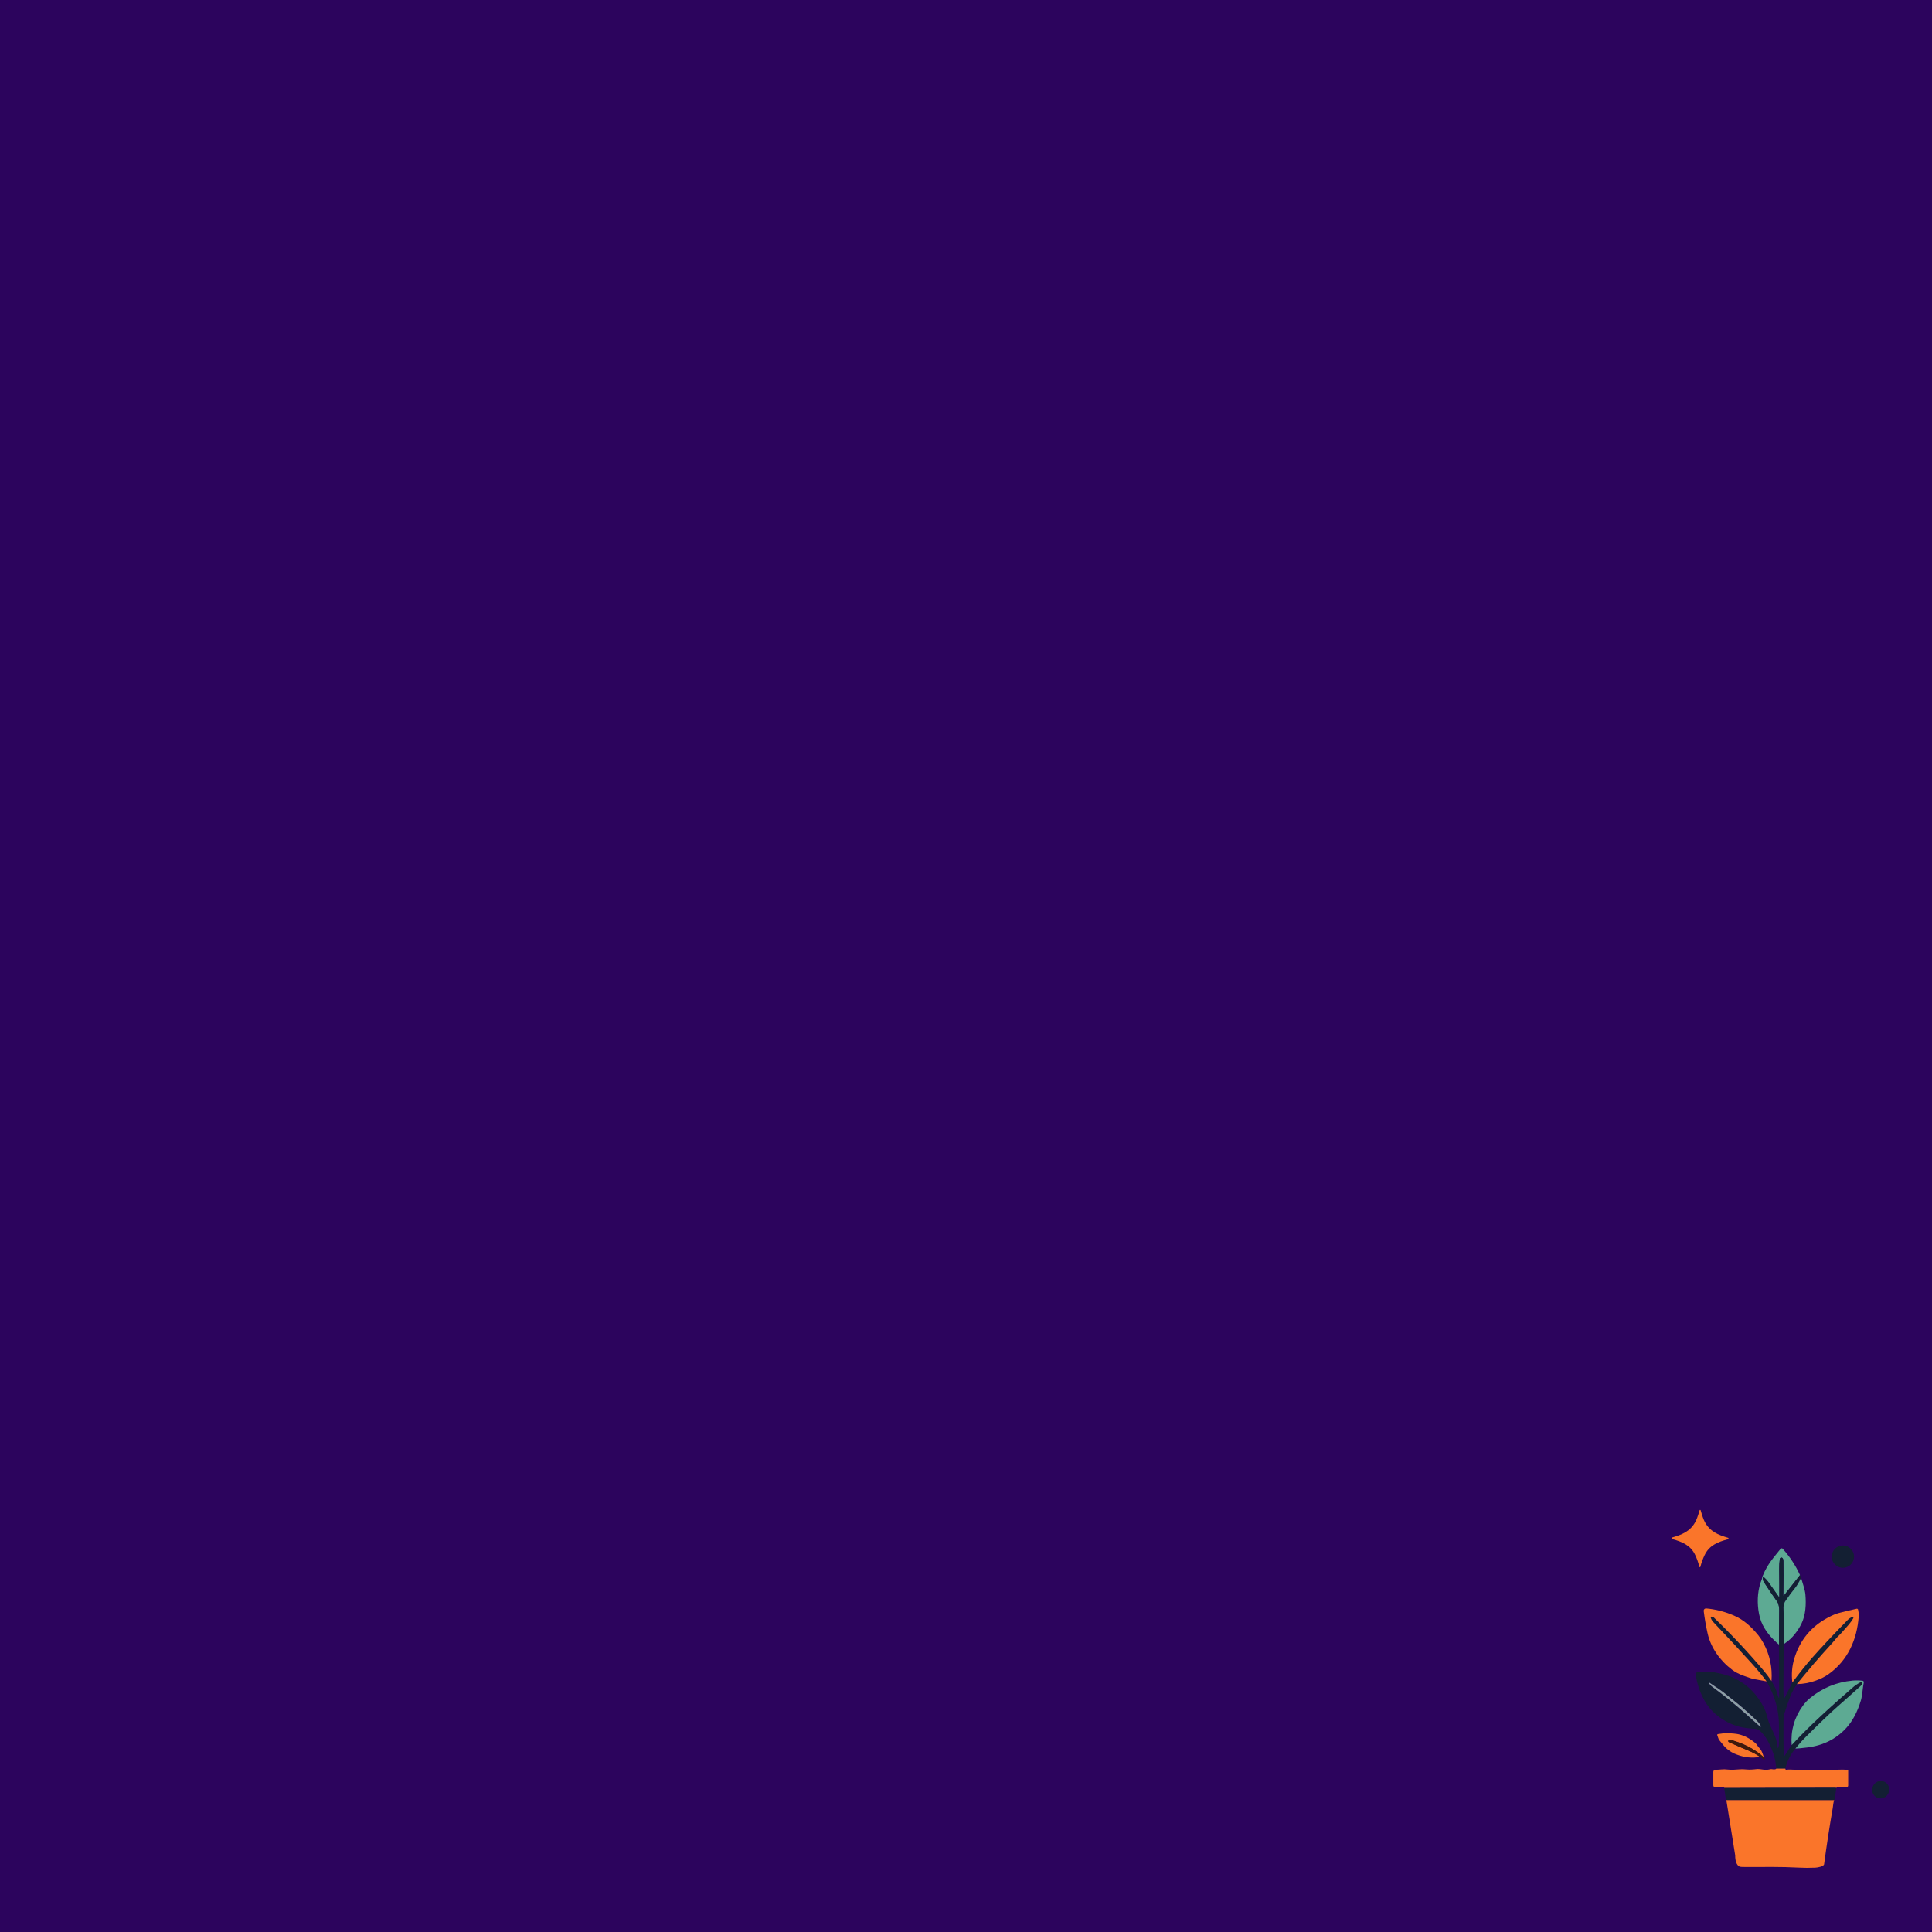
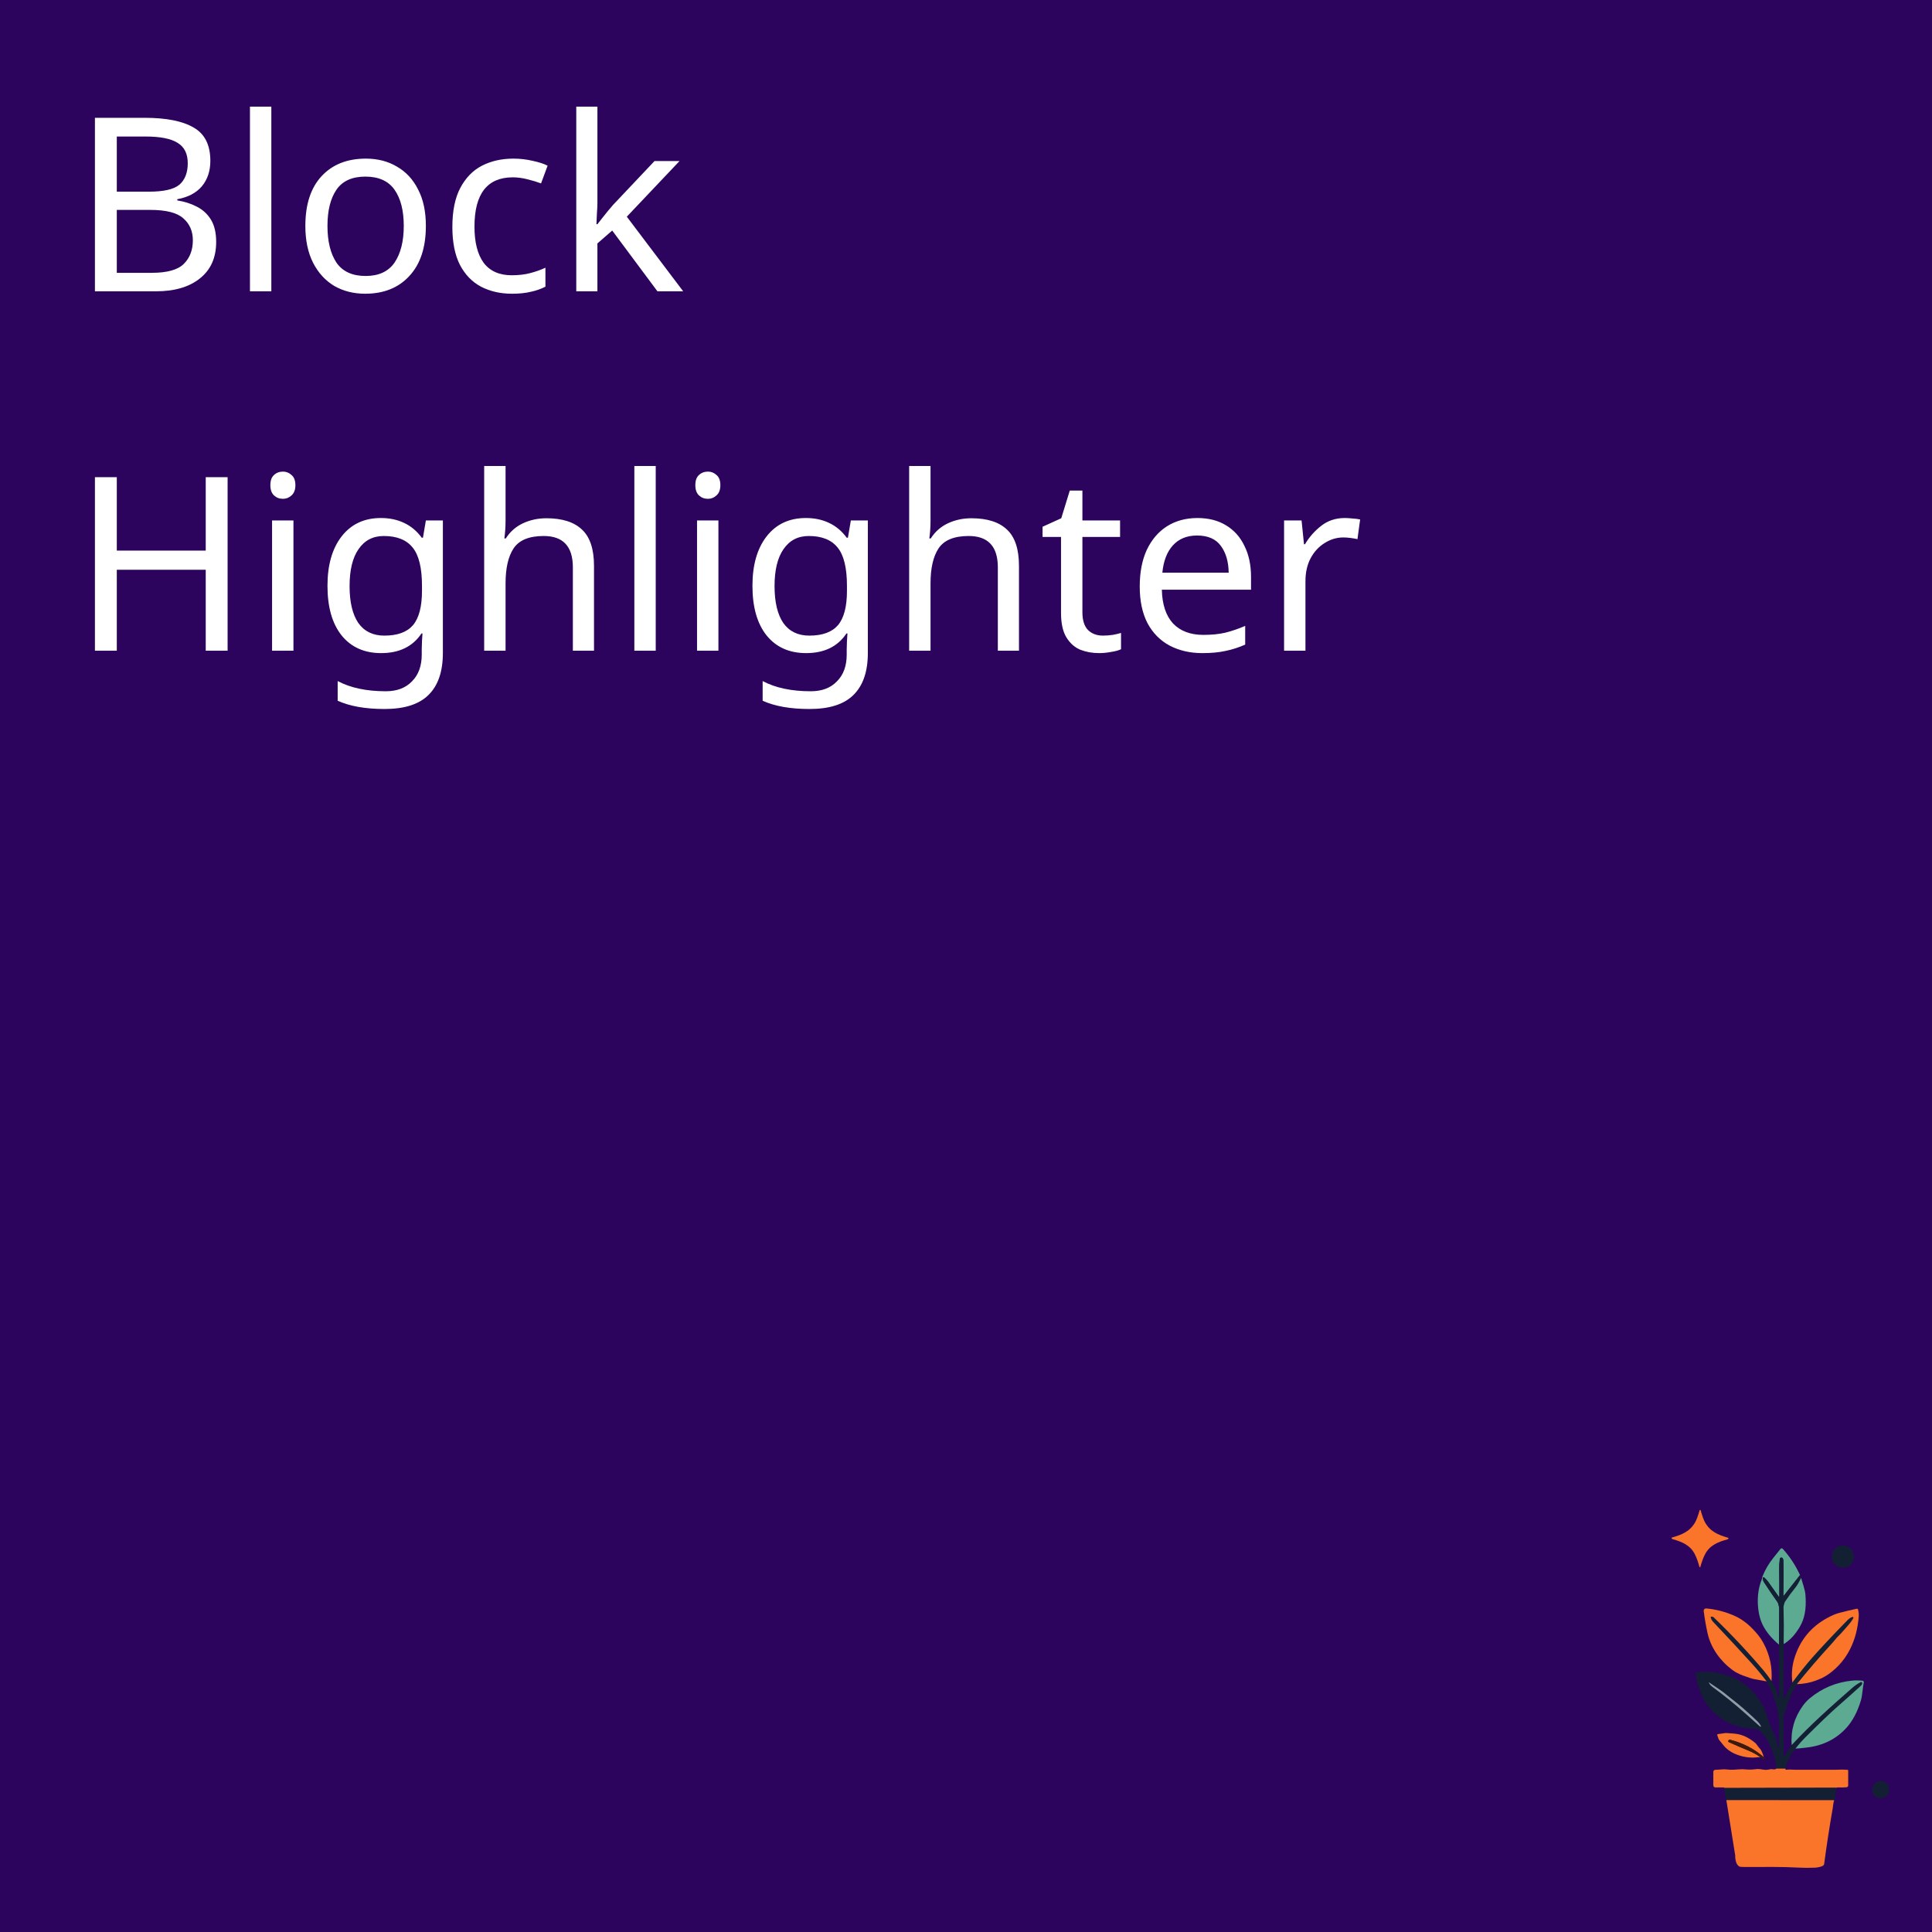
<svg xmlns="http://www.w3.org/2000/svg" width="512" height="512" viewBox="0 0 135.467 135.467" version="1.1" id="svg8">
  <defs id="defs2">
    <clipPath id="clipPath20" clipPathUnits="userSpaceOnUse">
      <path id="path22" d="M 0,595.28 H 841.89 V 0 H 0 Z" />
    </clipPath>
    <clipPath id="clipPath92" clipPathUnits="userSpaceOnUse">
      <path id="path94" d="M 0,595.28 H 841.89 V 0 H 0 Z" />
    </clipPath>
    <clipPath id="clipPath20-4" clipPathUnits="userSpaceOnUse">
      <path id="path22-7" d="M 0,595.28 H 841.89 V 0 H 0 Z" />
    </clipPath>
    <clipPath id="clipPath92-4" clipPathUnits="userSpaceOnUse">
      <path id="path94-0" d="M 0,595.28 H 841.89 V 0 H 0 Z" />
    </clipPath>
  </defs>
  <g id="layer1" transform="translate(0,-161.5333)">
    <rect style="fill:#2c045d;fill-opacity:1;stroke-width:0.542;-inkscape-stroke:none" id="rect3" width="135.467" height="135.467" x="0" y="161.533" />
-     <flowRoot xml:space="preserve" id="flowRoot1726" style="font-style:normal;font-variant:normal;font-weight:normal;font-stretch:normal;font-size:37.333px;line-height:55.219px;font-family:Raleway;-inkscape-font-specification:Raleway;letter-spacing:0px;word-spacing:0px;fill:#ffffff;fill-opacity:1;stroke:none;stroke-width:1px;stroke-linecap:butt;stroke-linejoin:miter;stroke-opacity:1" transform="matrix(0.4563521,0,0,0.4563521,-4.774613,152.5098)">
-       <flowRegion id="flowRegion1728" style="font-size:37.333px;line-height:55.219px;fill:#ffffff;fill-opacity:1">
-         <rect id="rect1730" width="372.857" height="247.143" x="21.429" y="26.286" style="font-size:37.333px;line-height:55.219px;fill:#ffffff;fill-opacity:1" />
-       </flowRegion>
-       <flowPara id="flowPara1571">Block</flowPara>
-       <flowPara id="flowPara3">Highlighter</flowPara>
-     </flowRoot>
+     <g id="flowRoot1726" style="font-size:37.333px;line-height:55.219px;font-family:Raleway;-inkscape-font-specification:Raleway;letter-spacing:0px;word-spacing:0px;fill:#ffffff;stroke-width:1px" transform="matrix(0.4563521,0,0,0.4563521,-4.774613,152.5098)" aria-label="Block&#10;Highlighter">
+       <path d="m 32.665,37.874 q 5.003,0 7.541,1.493 2.576,1.456 2.576,5.115 0,2.352 -1.307,3.92 -1.307,1.531 -3.771,1.979 v 0.187 q 1.68,0.261 3.024,0.971 1.381,0.709 2.165,2.016 0.784,1.307 0.784,3.397 0,3.621 -2.501,5.6 -2.464,1.979 -6.757,1.979 H 25.049 V 37.874 Z m 0.672,11.349 q 3.435,0 4.704,-1.083 1.269,-1.12 1.269,-3.285 0,-2.203 -1.568,-3.136 -1.531,-0.971 -4.928,-0.971 h -4.405 v 8.475 z m -4.928,2.8 v 9.669 h 5.376 q 3.547,0 4.928,-1.381 1.381,-1.381 1.381,-3.621 0,-2.091 -1.456,-3.36 Q 37.22,52.023 33.524,52.023 Z M 52.153,64.53 H 48.868 V 36.157 h 3.285 z M 75.897,54.487 q 0,4.965 -2.539,7.691 -2.501,2.725 -6.795,2.725 -2.651,0 -4.741,-1.195 -2.053,-1.232 -3.248,-3.547 -1.195,-2.352 -1.195,-5.675 0,-4.965 2.501,-7.653 2.501,-2.688 6.795,-2.688 2.725,0 4.779,1.232 2.091,1.195 3.248,3.509 1.195,2.277 1.195,5.6 z m -15.12,0 q 0,3.547 1.381,5.637 1.419,2.053 4.48,2.053 3.024,0 4.443,-2.053 1.419,-2.091 1.419,-5.637 0,-3.547 -1.419,-5.563 -1.419,-2.016 -4.48,-2.016 -3.061,0 -4.443,2.016 -1.381,2.016 -1.381,5.563 z m 28.336,10.416 q -2.651,0 -4.741,-1.083 -2.053,-1.083 -3.248,-3.36 -1.157,-2.277 -1.157,-5.824 0,-3.696 1.232,-6.011 1.232,-2.315 3.323,-3.397 2.128,-1.083 4.816,-1.083 1.531,0 2.949,0.336 1.419,0.299 2.315,0.747 l -1.008,2.725 q -0.896,-0.336 -2.091,-0.635 -1.195,-0.299 -2.24,-0.299 -5.899,0 -5.899,7.579 0,3.621 1.419,5.563 1.456,1.904 4.293,1.904 1.643,0 2.875,-0.336 1.269,-0.336 2.315,-0.821 v 2.912 q -1.008,0.523 -2.24,0.784 -1.195,0.299 -2.912,0.299 z M 102.254,50.978 q 0,0.597 -0.075,1.568 -0.037,0.971 -0.075,1.68 h 0.149 q 0.224,-0.299 0.672,-0.859 0.448,-0.56 0.896,-1.12 0.485,-0.597 0.821,-0.971 l 6.384,-6.757 h 3.845 l -8.101,8.549 8.661,11.461 h -3.957 l -6.944,-9.333 -2.277,1.979 v 7.355 H 99.006 V 36.157 h 3.248 z" id="path1" />
+       <path d="M 45.433,119.749 H 42.073 V 107.317 H 28.409 v 12.432 H 25.049 V 93.093 h 3.36 V 104.368 H 42.073 V 93.093 h 3.36 z m 8.512,-27.515 q 0.747,0 1.307,0.523 0.597,0.485 0.597,1.568 0,1.045 -0.597,1.568 -0.56,0.523 -1.307,0.523 -0.821,0 -1.381,-0.523 -0.56,-0.523 -0.56,-1.568 0,-1.083 0.56,-1.568 0.56,-0.523 1.381,-0.523 z m 1.605,7.504 V 119.749 H 52.265 V 99.738 Z M 68.99,99.365 q 1.979,0 3.547,0.747 1.605,0.747 2.725,2.277 h 0.187 l 0.448,-2.651 h 2.613 v 20.347 q 0,4.293 -2.203,6.459 -2.165,2.165 -6.757,2.165 -4.405,0 -7.205,-1.269 v -3.024 q 2.949,1.568 7.392,1.568 2.576,0 4.032,-1.531 1.493,-1.493 1.493,-4.107 v -0.784 q 0,-0.448 0.037,-1.269 0.037,-0.859 0.075,-1.195 h -0.149 q -2.016,3.024 -6.197,3.024 -3.883,0 -6.085,-2.725 -2.165,-2.725 -2.165,-7.616 0,-4.779 2.165,-7.579 2.203,-2.837 6.048,-2.837 z m 0.448,2.763 q -2.501,0 -3.883,2.016 -1.381,1.979 -1.381,5.675 0,3.696 1.344,5.675 1.381,1.941 3.995,1.941 3.024,0 4.405,-1.605 1.381,-1.643 1.381,-5.264 v -0.784 q 0,-4.107 -1.419,-5.861 -1.419,-1.792 -4.443,-1.792 z m 18.704,-2.427 q 0,1.493 -0.187,2.8 h 0.224 q 0.971,-1.531 2.613,-2.315 1.68,-0.784 3.621,-0.784 3.659,0 5.488,1.755 1.829,1.717 1.829,5.563 v 13.029 h -3.248 v -12.805 q 0,-4.816 -4.48,-4.816 -3.36,0 -4.629,1.904 -1.232,1.867 -1.232,5.376 v 10.341 h -3.285 V 91.376 h 3.285 z m 23.072,20.048 h -3.285 V 91.376 h 3.285 z m 8.027,-27.515 q 0.747,0 1.307,0.523 0.597,0.485 0.597,1.568 0,1.045 -0.597,1.568 -0.56,0.523 -1.307,0.523 -0.821,0 -1.381,-0.523 -0.56,-0.523 -0.56,-1.568 0,-1.083 0.56,-1.568 0.56,-0.523 1.381,-0.523 z m 1.605,7.504 V 119.749 H 117.561 V 99.738 Z m 13.44,-0.373 q 1.979,0 3.547,0.747 1.605,0.747 2.725,2.277 h 0.187 l 0.448,-2.651 h 2.613 v 20.347 q 0,4.293 -2.203,6.459 -2.165,2.165 -6.757,2.165 -4.405,0 -7.205,-1.269 v -3.024 q 2.949,1.568 7.392,1.568 2.576,0 4.032,-1.531 1.493,-1.493 1.493,-4.107 v -0.784 q 0,-0.448 0.037,-1.269 0.037,-0.859 0.075,-1.195 h -0.149 q -2.016,3.024 -6.197,3.024 -3.883,0 -6.085,-2.725 -2.165,-2.725 -2.165,-7.616 0,-4.779 2.165,-7.579 2.203,-2.837 6.048,-2.837 z m 0.448,2.763 q -2.501,0 -3.883,2.016 -1.381,1.979 -1.381,5.675 0,3.696 1.344,5.675 1.381,1.941 3.995,1.941 3.024,0 4.405,-1.605 1.381,-1.643 1.381,-5.264 v -0.784 q 0,-4.107 -1.419,-5.861 -1.419,-1.792 -4.443,-1.792 z m 18.704,-2.427 q 0,1.493 -0.187,2.8 h 0.224 q 0.971,-1.531 2.613,-2.315 1.68,-0.784 3.621,-0.784 3.659,0 5.488,1.755 1.829,1.717 1.829,5.563 v 13.029 h -3.248 v -12.805 q 0,-4.816 -4.48,-4.816 -3.36,0 -4.629,1.904 -1.232,1.867 -1.232,5.376 v 10.341 h -3.285 V 91.376 h 3.285 z m 26.469,17.733 q 0.747,0 1.531,-0.112 0.784,-0.149 1.269,-0.299 v 2.501 q -0.523,0.261 -1.493,0.411 -0.971,0.187 -1.867,0.187 -1.568,0 -2.912,-0.523 -1.307,-0.56 -2.128,-1.904 -0.821,-1.344 -0.821,-3.771 v -11.648 h -2.837 v -1.568 l 2.875,-1.307 1.307,-4.256 h 1.941 v 4.592 h 5.787 v 2.539 h -5.787 v 11.573 q 0,1.829 0.859,2.725 0.896,0.859 2.277,0.859 z m 14.523,-18.069 q 2.576,0 4.405,1.12 1.867,1.12 2.837,3.173 1.008,2.016 1.008,4.741 v 1.979 h -13.701 q 0.075,3.397 1.717,5.189 1.68,1.755 4.667,1.755 1.904,0 3.36,-0.336 1.493,-0.373 3.061,-1.045 v 2.875 q -1.531,0.672 -3.024,0.971 -1.493,0.336 -3.547,0.336 -2.837,0 -5.04,-1.157 -2.165,-1.157 -3.397,-3.435 -1.195,-2.315 -1.195,-5.637 0,-3.285 1.083,-5.637 1.12,-2.352 3.099,-3.621 2.016,-1.269 4.667,-1.269 z m -0.037,2.688 q -2.352,0 -3.733,1.531 -1.344,1.493 -1.605,4.181 h 10.192 q -0.037,-2.539 -1.195,-4.107 -1.157,-1.605 -3.659,-1.605 z m 22.699,-2.688 q 0.56,0 1.195,0.075 0.672,0.037 1.157,0.149 l -0.411,3.024 q -0.485,-0.112 -1.083,-0.187 -0.56,-0.075 -1.083,-0.075 -1.531,0 -2.875,0.859 -1.344,0.821 -2.165,2.352 -0.784,1.493 -0.784,3.509 v 10.677 h -3.285 V 99.738 h 2.688 l 0.373,3.659 h 0.149 q 0.971,-1.643 2.501,-2.837 1.531,-1.195 3.621,-1.195 z" id="path2" />
+     </g>
    <flowRoot xml:space="preserve" id="flowRoot959-8" style="font-style:normal;font-variant:normal;font-weight:normal;font-stretch:normal;font-size:24px;line-height:47.66px;font-family:Raleway;-inkscape-font-specification:Raleway;letter-spacing:0px;word-spacing:0px;fill:#ffffff;fill-opacity:1;stroke:none;stroke-width:1px;stroke-linecap:butt;stroke-linejoin:miter;stroke-opacity:1" transform="matrix(0.333734,0,0,0.333734,-186.8022,177.1102)">
      <flowRegion id="flowRegion961-8" style="font-size:24px;line-height:47.66px;fill:#ffffff;fill-opacity:1">
        <rect id="rect963-2" width="267.143" height="51.429" x="668.571" y="312.857" style="font-size:24px;line-height:47.66px;fill:#ffffff;fill-opacity:1" />
      </flowRegion>
      <flowPara id="flowPara965-4">by meine-infoseite.de</flowPara>
    </flowRoot>
    <g id="layer1-0" transform="matrix(0.04901878,0,0,0.04901878,104.8002,264.0212)">
      <ellipse fill="#131f33" cx="-252.049" cy="679.404" transform="rotate(-70)" rx="12.535" ry="12.166" id="ellipse103" style="stroke-width:1.421" />
      <path fill="#fa752a" d="m 293.948,69.02 q 0.213,0 0.398,0.085 a 0.569,0.583 4.4 0 1 0.313,0.37 q 3.383,11.882 5.898,16.6 c 7.433,13.943 19.187,18.647 33.485,22.84 a 0.725,0.725 0 0 1 0.412,1.08 q -0.611,0.938 -1.407,1.165 c -13.914,3.781 -25.966,8.584 -32.646,22.442 q -3.752,7.817 -6.111,16.842 -0.128,0.512 -0.711,0.512 -0.569,0 -0.696,-0.512 -2.274,-9.053 -5.955,-16.899 c -6.552,-13.914 -18.562,-18.832 -32.447,-22.74 q -0.796,-0.227 -1.393,-1.18 a 0.725,0.725 0 0 1 0.426,-1.066 c 14.326,-4.065 26.123,-8.67 33.684,-22.541 q 2.558,-4.704 6.04,-16.543 a 0.583,0.569 86.1 0 1 0.313,-0.37 Q 293.749,69.02 293.948,69.02 Z" id="path74-5" style="stroke-width:1.421" />
      <path fill="#5daa93" d="m 436.819,162.256 -23.067,29.377 a 0.455,0.455 0 0 1 -0.81,-0.284 q 0.526,-31.95 0.1,-49.218 -0.071,-2.757 -1.137,-4.079 a 2.246,2.246 0 0 0 -3.98,1.094 q -0.952,7.049 -0.853,15.449 0.298,23.138 0.156,38.161 a 0.512,0.512 0 0 1 -0.938,0.284 q -11.128,-15.932 -15.25,-21.489 -2.217,-2.999 -5.6,-5.983 a 1.109,1.094 21 0 0 -1.833,0.81 q -0.043,3.368 1.606,5.927 10.247,15.847 19.329,28.439 a 6.865,6.609 18.7 0 1 0.867,1.677 q 1.72,4.875 1.691,10.077 -0.142,24.375 -0.313,49.218 -15.804,-13.132 -23.38,-28.269 -4.548,-9.096 -6.168,-21.603 c -1.862,-14.539 -0.725,-29.747 4.989,-43.746 a 3.908,3.994 58.6 0 0 0.298,-1.18 q 0.171,-1.592 0.796,-3.169 c 3.638,-9.11 8.442,-17.496 15.392,-26.222 q 5.713,-7.163 10.347,-12.877 a 1.947,1.947 0 0 1 2.97,-0.085 q 15.278,16.899 24.787,37.692 z" id="path91" style="stroke-width:1.421" />
      <path fill="#131f33" d="m 436.819,162.256 1.535,4.008 q -4.662,9.551 -7.831,13.431 -7.533,9.224 -15.108,20.452 a 5.202,5.23 70.2 0 0 -0.668,1.407 q -1.549,5.074 -1.521,6.04 0.753,26.563 0.213,51.521 a 2.53,2.473 32.1 0 0 0.298,1.236 l 0.284,0.54 q -0.526,2.032 -0.54,4.193 -0.355,41.657 -0.37,60.759 0,6.424 0.512,12.138 a 0.54,0.54 0 0 0 1.023,0.199 l 11.214,-22.285 q 16.032,-21.418 28.198,-35.219 19.087,-21.632 50.668,-53.965 c 1.947,-2.004 4.377,-3.752 6.978,-4.562 a 1.194,1.194 0 0 1 1.393,1.72 c -4.079,7.334 -10.645,13.658 -16.515,20.523 -3.041,3.567 -6.197,6.012 -8.897,9.409 q -3.013,3.795 -6.325,7.405 -25.27,27.572 -49.033,56.978 -6.708,10.617 -9.153,16.899 -4.136,10.631 -8.485,24.559 c -1.478,4.747 -1.421,8.812 -1.464,13.701 q -0.199,21.745 0.27,48.01 a 0.412,0.412 0 0 0 0.753,0.227 l 10.645,-16.188 c 26.705,-28.937 56.154,-55.059 86.853,-81.95 q 5.131,-4.477 11.782,-8.044 a 1.478,1.478 0 0 1 2.146,1.066 q 0.327,2.103 -1.521,3.795 -13.246,12.18 -34.338,30.656 -14.994,13.147 -45.182,43.291 -7.561,7.533 -14.397,16.217 -10.361,12.081 -14.44,28.653 l -12.891,0.043 c -0.895,-14.994 -6.182,-29.235 -13.303,-41.671 q -3.226,-5.614 -9.295,-11.669 -3.24,-3.24 -6.779,-3.468 -8.03,-0.54 -13.701,-1.279 c -23.65,-3.127 -47.257,-17.581 -59.252,-38.672 q -10.489,-18.462 -13.147,-39.212 a 1.322,1.336 81.2 0 1 1.08,-1.464 l 5.728,-1.052 a 2.786,3.056 64.9 0 1 0.426,-0.028 q 14.781,-0.142 16.785,0.199 20.267,3.425 32.106,9.153 27.643,13.402 42.368,43.306 c 2.274,4.619 3.61,10.347 5.344,16.515 2.047,7.22 7.86,17.467 10.119,23.721 q 2.729,7.59 3.681,16.074 a 0.284,0.284 0 0 0 0.554,0.028 l 0.839,-3.681 a 6.893,6.993 50.6 0 0 0.156,-1.464 c -0.071,-17.354 0.881,-30.628 -1.109,-44.016 q -3.24,-21.774 -14.383,-42.098 -1.18,-2.146 -2.061,-4.036 -10.261,-13.545 -21.489,-25.938 -24.446,-26.99 -54.875,-59.053 -2.672,-2.814 -3.695,-6.595 a 0.81,0.81 0 0 1 0.739,-1.023 q 2.402,-0.142 3.468,0.881 38.559,37.123 72.498,77.331 2.644,3.141 5.23,6.737 2.53,3.539 5.074,7.135 6.41,10.56 7.746,16.572 0.881,3.98 2.572,7.348 a 0.341,0.341 0 0 0 0.64,-0.156 L 406.788,261.715 q 0.171,-24.844 0.313,-49.218 0.028,-5.202 -1.691,-10.077 a 6.865,6.609 18.7 0 0 -0.867,-1.677 q -9.082,-12.592 -19.329,-28.439 -1.649,-2.558 -1.606,-5.927 a 1.109,1.094 21 0 1 1.833,-0.81 q 3.383,2.985 5.6,5.983 4.122,5.557 15.25,21.489 a 0.512,0.512 0 0 0 0.938,-0.284 q 0.142,-15.023 -0.156,-38.161 -0.1,-8.4 0.853,-15.449 a 2.246,2.246 0 0 1 3.98,-1.094 q 1.066,1.322 1.137,4.079 0.426,17.268 -0.1,49.218 a 0.455,0.455 0 0 0 0.81,0.284 z M 306.405,316.064 q 1.649,3.596 5.031,6.04 23.692,17.24 47.967,38.758 8.499,7.533 20.48,18.206 a 0.654,0.654 0 0 0 1.009,-0.782 q -2.047,-4.022 -5.202,-7.092 -7.618,-7.376 -20.551,-18.732 c -8.982,-7.86 -18.476,-14.738 -27.743,-22.484 q -2.402,-2.004 -20.665,-14.198 a 0.227,0.227 0 0 0 -0.327,0.284 z" id="path92" style="stroke-width:1.421" />
      <path fill="#5daa93" d="m 414.022,260.891 -0.284,-0.54 a 2.53,2.473 32.1 0 1 -0.298,-1.236 q 0.54,-24.957 -0.213,-51.521 -0.028,-0.966 1.521,-6.04 a 5.202,5.23 70.2 0 1 0.668,-1.407 q 7.575,-11.228 15.108,-20.452 3.169,-3.88 7.831,-13.431 1.734,5.657 3.567,11.754 2.203,7.362 2.601,11.967 c 1.208,14.042 0.497,29.278 -5.628,41.757 q -3.923,8.016 -9.849,15.364 -5.969,7.419 -13.317,12.365 -0.91,0.611 -1.706,1.421 z" id="path93" style="stroke-width:1.421" />
      <path fill="#fa752a" d="m 396.015,313.776 q -2.544,-3.596 -5.074,-7.135 -2.587,-3.596 -5.23,-6.737 -33.94,-40.207 -72.498,-77.331 -1.066,-1.023 -3.468,-0.881 a 0.81,0.81 0 0 0 -0.739,1.023 q 1.023,3.781 3.695,6.595 30.429,32.064 54.875,59.053 11.228,12.393 21.489,25.938 -9.21,-1.677 -17.51,-3.198 -4.932,-0.91 -16.487,-5.259 -9.096,-3.425 -15.378,-8.172 c -17.439,-13.147 -30.401,-31.538 -35.034,-51.961 q -3.525,-15.605 -5.543,-31.765 -0.355,-2.885 2.246,-3.837 a 2.729,2.629 36 0 1 1.123,-0.156 q 19.883,1.691 39.468,10.02 c 14.511,6.168 25.512,16.43 35.432,28.653 q 3.752,4.648 7.248,11.1 13.516,25.028 11.384,54.05 z" id="path94-9" style="stroke-width:1.421" />
      <path fill="#fa752a" d="m 432.328,318.182 q 23.763,-29.406 49.033,-56.978 3.312,-3.61 6.325,-7.405 c 2.7,-3.397 5.856,-5.841 8.897,-9.409 5.87,-6.865 12.436,-13.189 16.515,-20.523 a 1.194,1.194 0 0 0 -1.393,-1.72 c -2.601,0.81 -5.031,2.558 -6.978,4.562 q -31.58,32.334 -50.668,53.965 -12.166,13.8 -28.198,35.219 -2.16,-17.723 2.743,-34.053 11.882,-39.497 48.124,-58.755 9.309,-4.946 15.748,-6.623 12.976,-3.397 25.426,-6.083 a 1.706,1.706 0 0 1 2.018,1.308 c 0.483,2.274 1.151,6.069 0.881,9.693 -2.43,33.044 -15.549,63.004 -43.121,82.561 -5.813,4.122 -11.043,6.509 -18.064,9.139 q -12.862,4.804 -27.288,5.102 z" id="path95" style="stroke-width:1.421" />
      <path fill="#5daa93" d="m 430.239,410.421 q 6.836,-8.684 14.397,-16.217 30.187,-30.145 45.182,-43.291 21.091,-18.476 34.338,-30.656 1.848,-1.691 1.521,-3.795 a 1.478,1.478 0 0 0 -2.146,-1.066 q -6.651,3.567 -11.782,8.044 c -30.699,26.89 -60.148,53.013 -86.853,81.95 q -2.317,-30.898 15.961,-56.196 4.463,-6.182 9.92,-10.702 26.649,-22.101 61.285,-25.341 6.452,-0.611 14.227,0.213 a 2.018,2.018 0 0 1 1.748,2.445 c -1.578,7.22 -1.947,18.448 -4.15,25.796 q -7.376,24.474 -20.665,39.085 -21.731,23.92 -55.898,28.127 -12.578,1.549 -17.084,1.606 z" id="path96" style="stroke-width:1.421" />
      <path fill="#8c9fa4" d="m 306.732,315.78 q 18.263,12.194 20.665,14.198 c 9.267,7.746 18.761,14.625 27.743,22.484 q 12.933,11.356 20.551,18.732 3.155,3.07 5.202,7.092 a 0.654,0.654 0 0 1 -1.009,0.782 q -11.981,-10.674 -20.48,-18.206 -24.275,-21.518 -47.967,-38.758 -3.383,-2.445 -5.031,-6.04 a 0.227,0.227 0 0 1 0.327,-0.284 z" id="path97" style="stroke-width:1.421" />
      <path fill="#fa752a" d="m 384.958,422.715 q -19.784,-17.51 -47.939,-24.9 a 2.317,2.331 22.6 0 0 -2.601,1.08 l -0.028,0.057 a 1.606,1.606 0 0 0 0.725,2.274 q 17.211,7.703 26.734,11.541 10.048,4.036 18.419,9.949 -1.549,-0.171 -4.96,0.213 -16.231,1.833 -32.817,-5.529 c -4.989,-2.217 -11.427,-6.964 -14.312,-10.688 q -4.065,-5.23 -7.22,-8.869 a 2.302,2.246 15.2 0 1 -0.412,-0.696 l -2.089,-5.827 a 1.222,1.222 0 0 1 0.995,-1.62 l 11.086,-1.549 a 2.459,1.833 34.9 0 1 0.441,-0.014 q 13.09,0.725 17.936,1.805 12.152,2.686 23.934,12.464 a 8.613,8.826 2.3 0 1 1.649,1.833 q 2.175,3.269 5.557,7.035 2.345,2.615 4.903,11.441 z" id="path98" style="stroke-width:1.421" />
      <path fill="#3e1a0a" d="m 384.958,422.715 1.322,1.748 a 1.023,1.023 0 0 1 -1.535,1.336 q -2.089,-2.089 -4.477,-3.084 -8.371,-5.912 -18.419,-9.949 -9.522,-3.837 -26.734,-11.541 a 1.606,1.606 0 0 1 -0.725,-2.274 l 0.028,-0.057 a 2.317,2.331 22.6 0 1 2.601,-1.08 q 28.155,7.391 47.939,24.9 z" id="path99" style="stroke-width:1.421" />
      <path fill="#fa752a" d="m 402.908,439.116 12.891,-0.043 q 0.014,0.824 0.412,1.251 0.483,0.512 1.251,0.37 c 3.951,-0.696 7.575,0.014 12.365,0.014 q 1.876,0 57.774,0.014 2.914,0 7.59,-0.199 3.297,-0.142 9.736,0.313 a 0.853,0.853 0 0 1 0.796,0.853 v 21.56 a 2.501,2.487 87.3 0 1 -2.26,2.487 q -5.543,0.512 -13.587,0.242 -0.54,-0.014 -0.824,0.227 -0.313,0.256 -0.441,0.725 l -0.384,-0.227 a 1.691,1.706 59.7 0 0 -0.824,-0.213 l -158.726,0.327 q 0.057,-0.37 -0.313,-0.668 a 0.611,0.625 65.7 0 0 -0.398,-0.142 h -12.194 a 2.956,2.956 0 0 1 -2.956,-2.956 v -19.4 a 2.914,2.914 0 0 1 2.914,-2.914 c 6.822,-0.014 11.214,-1.208 17.24,-0.384 6.069,0.824 12.322,0 18.419,-0.327 q 4.008,-0.199 9.295,0.298 5.699,0.54 15.236,-0.668 1.507,-0.185 9.935,1.038 3.255,0.469 8.67,-0.739 a 5.145,5.287 44.2 0 1 2.018,-0.057 q 5.301,0.895 6.367,-0.782 z" id="path101" style="stroke-width:1.421" />
      <path fill="#131f33" d="m 488.61,466.93 q -0.199,3.951 -1.009,7.902 c -0.54,2.686 -0.398,6.538 -1.933,9.395 l -154.221,-0.128 q -1.023,-2.345 -1.293,-5.145 -0.327,-3.283 -0.739,-5.244 -0.711,-3.425 -0.739,-6.893 l 158.726,-0.327 a 1.691,1.706 59.7 0 1 0.824,0.213 z" id="path103" style="stroke-width:1.421" />
      <path fill="#fa752a" d="m 485.668,484.227 c -1.322,3.596 -1.507,8.3 -1.976,11.001 q -6.865,39.298 -12.393,80.585 c -0.455,3.383 -9.849,4.818 -12.592,4.946 q -12.336,0.569 -24.431,-0.1 c -24.73,-1.379 -46.631,-0.81 -74.701,-0.867 q -7.518,-0.014 -8.513,-0.327 c -5.742,-1.777 -7.021,-10.688 -6.95,-15.932 a 2.217,2.516 37.3 0 0 -0.043,-0.583 L 331.447,484.099 Z" id="path104" style="stroke-width:1.421" />
      <circle fill="#131f33" cx="498.147" cy="135.834" r="15.975" id="circle91" style="stroke-width:1.421" />
    </g>
  </g>
</svg>
